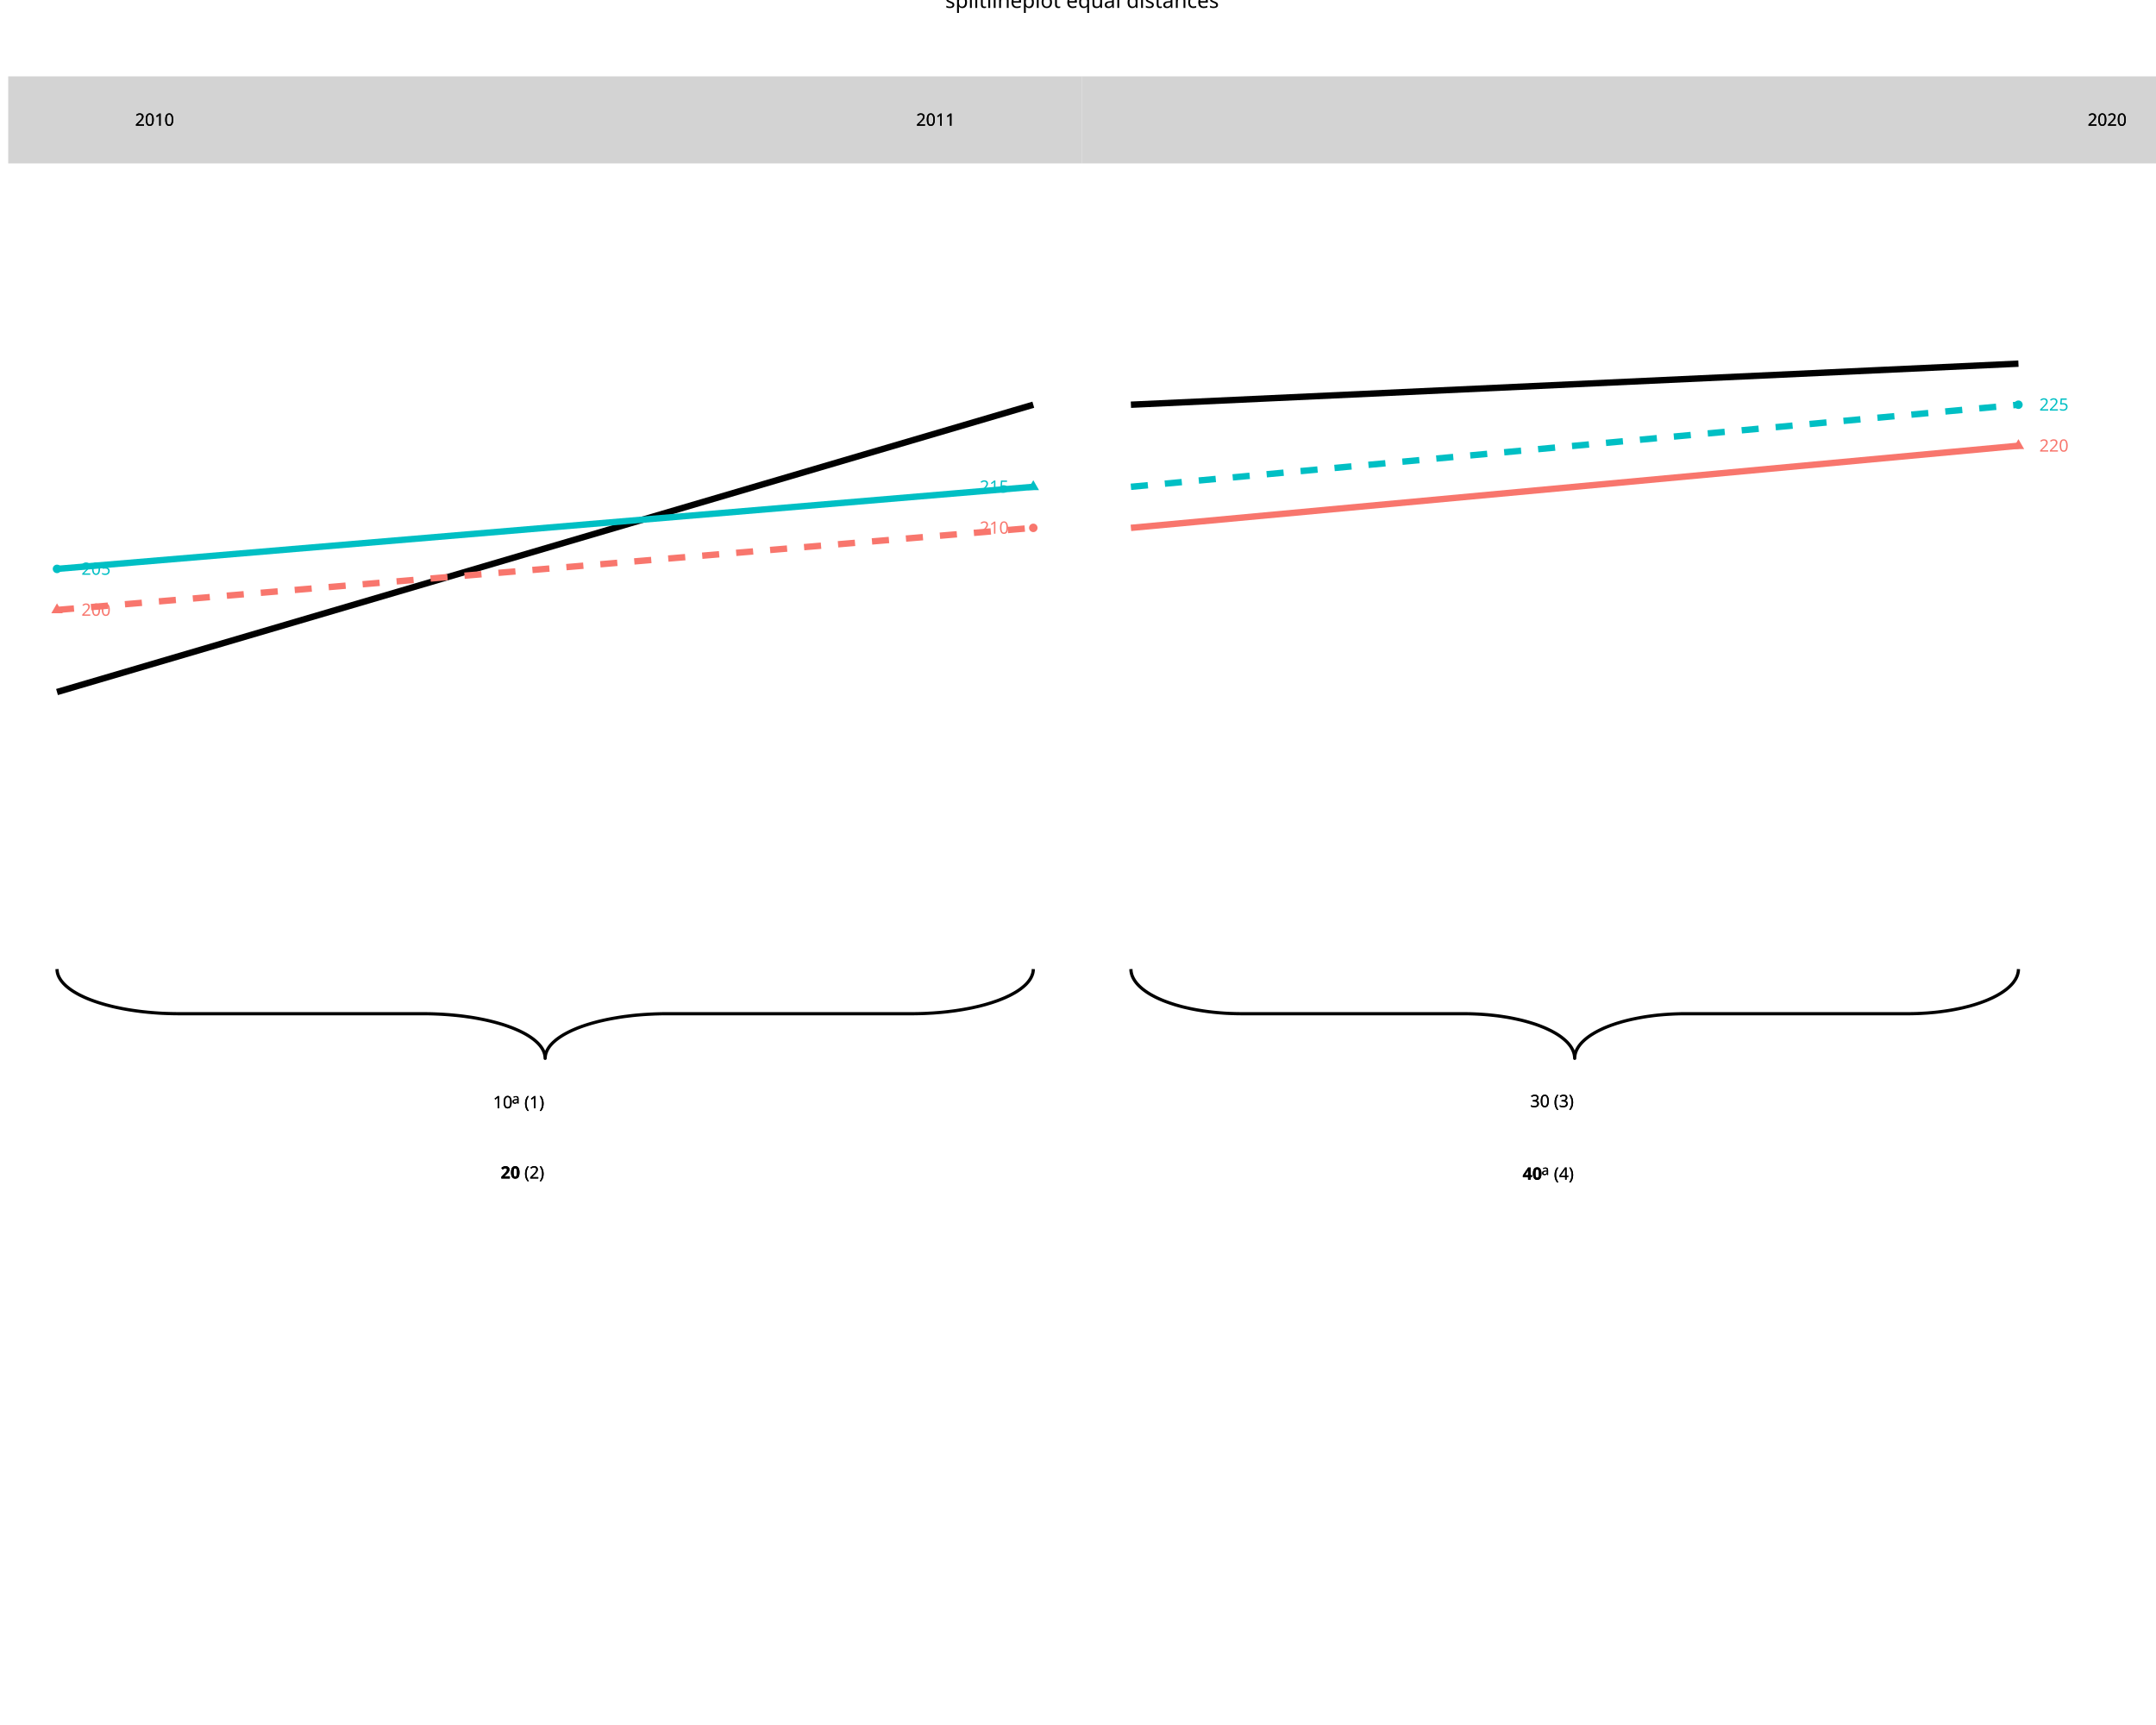
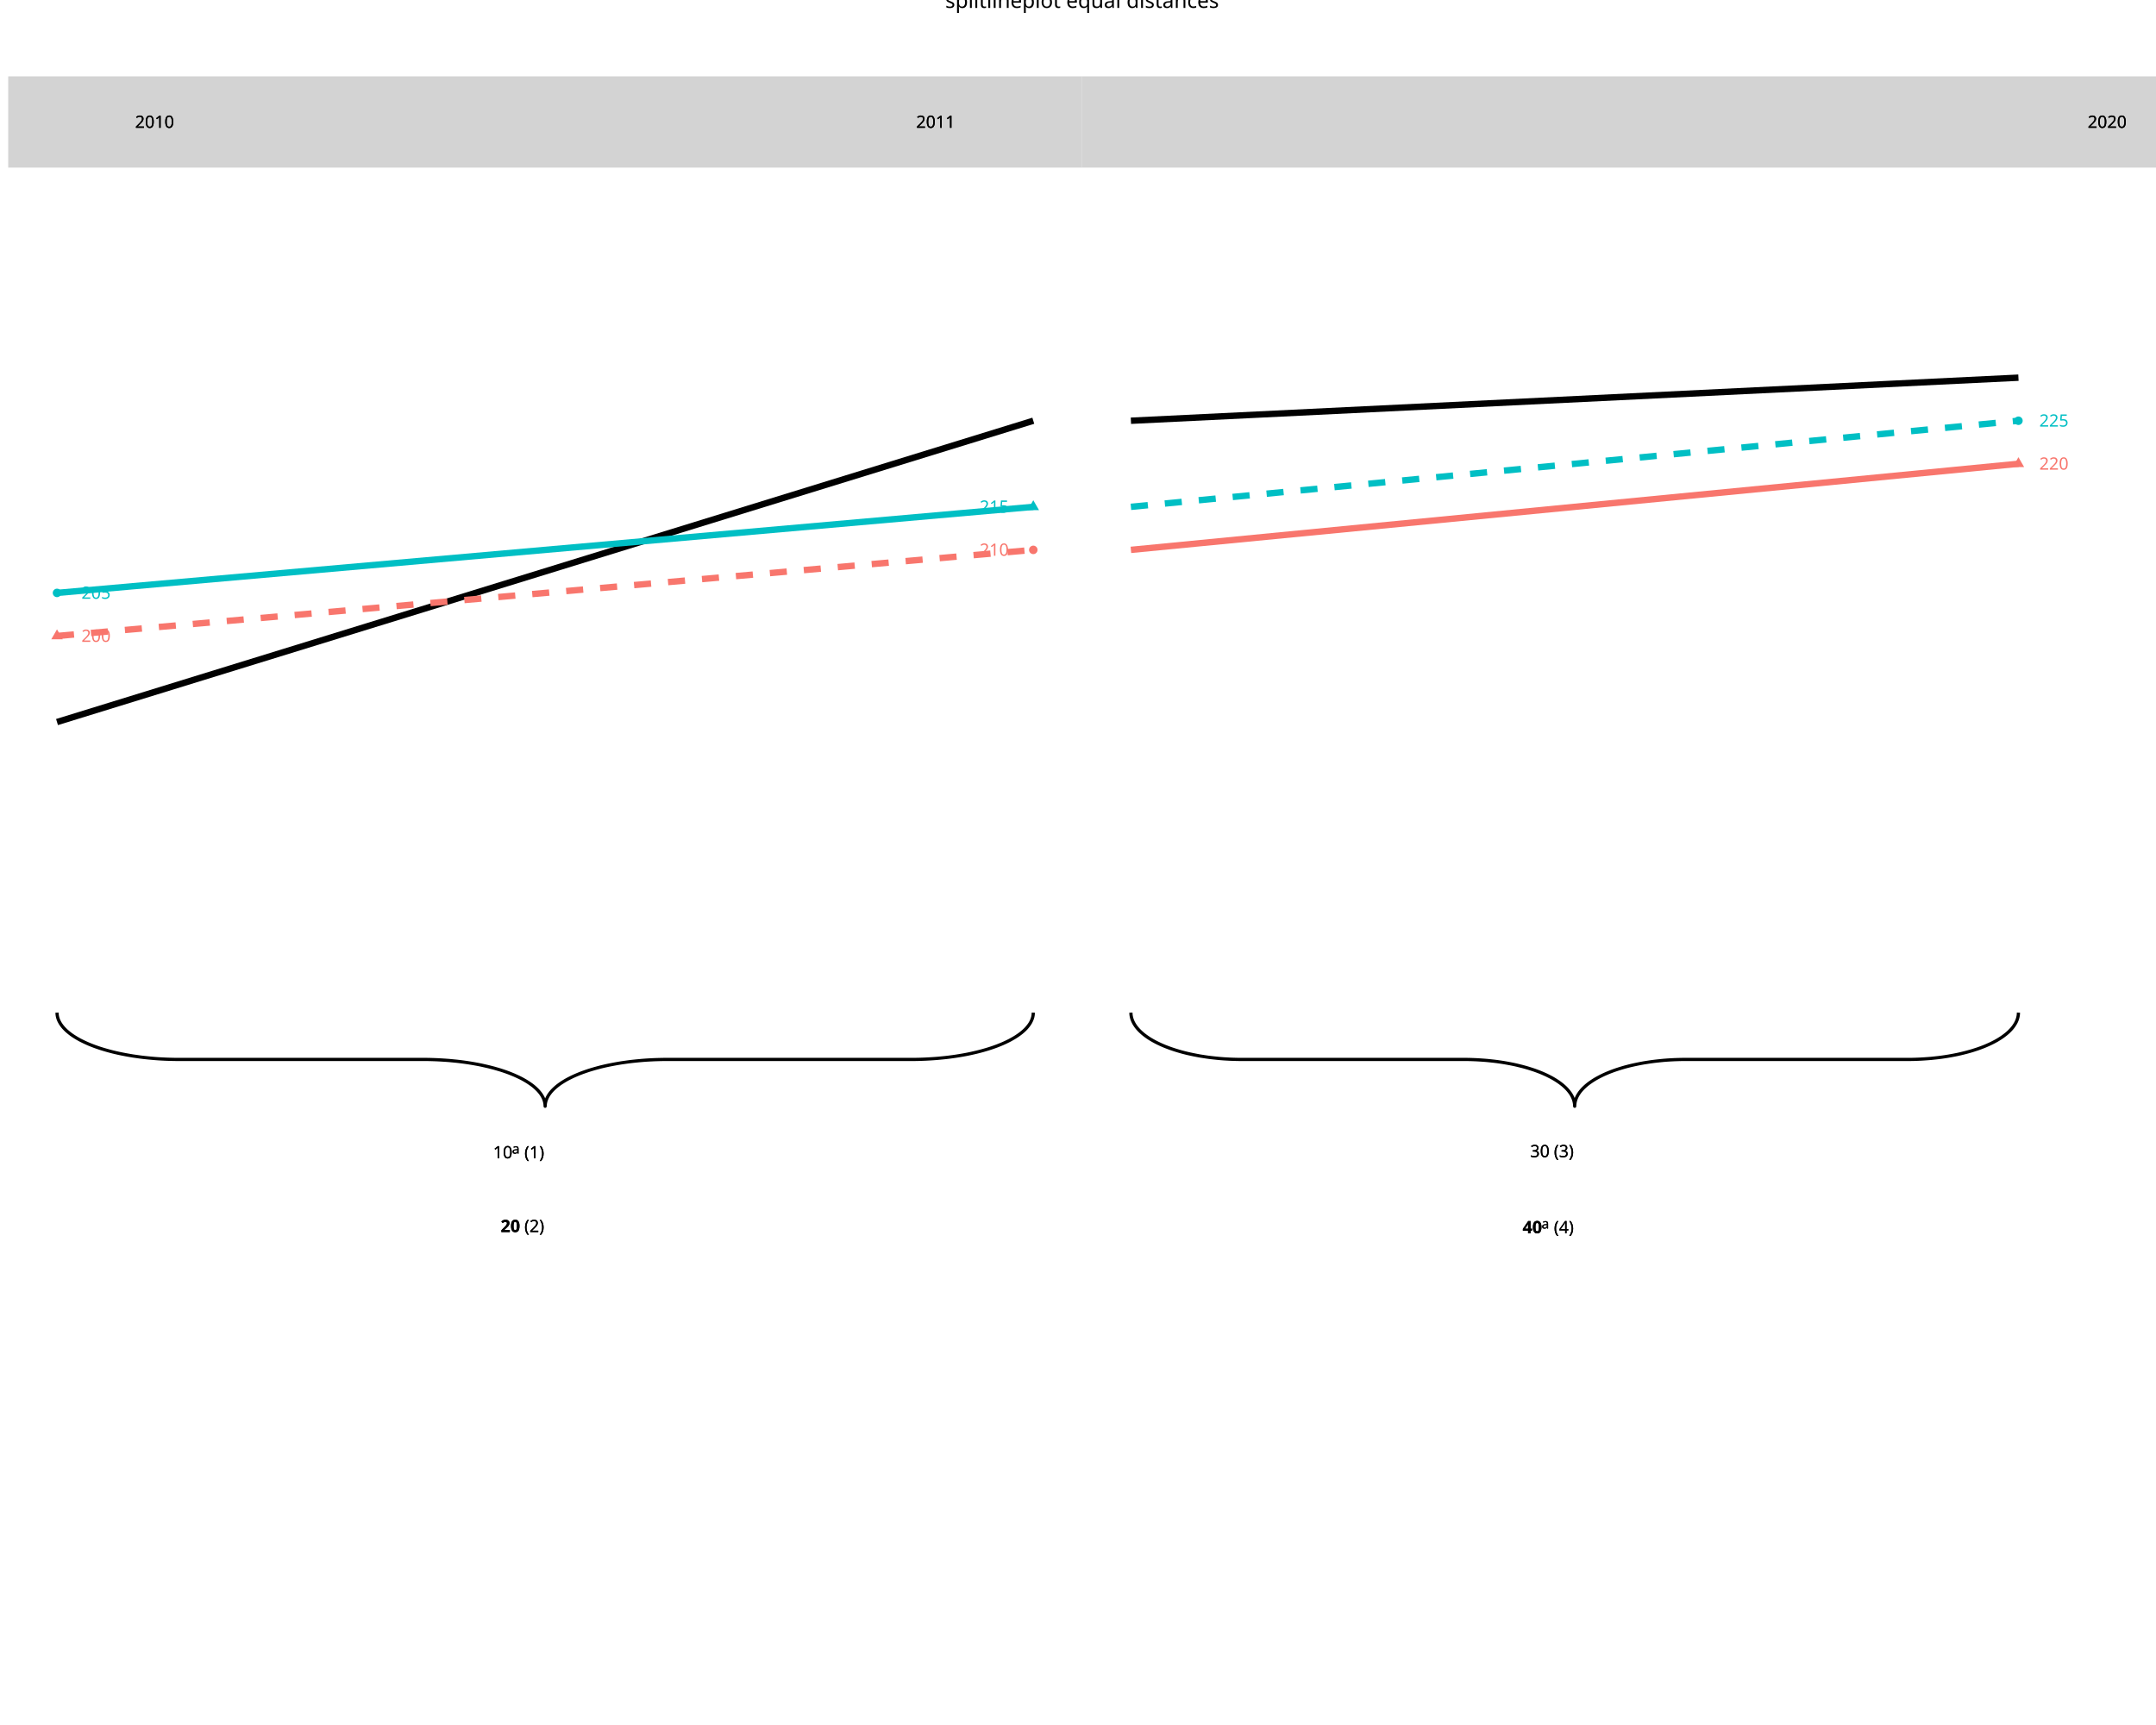
<svg xmlns="http://www.w3.org/2000/svg" class="svglite" data-engine-version="2.0" width="720.00pt" height="576.00pt" viewBox="0 0 720.00 576.00">
  <defs>
    <style type="text/css">
    .svglite line, .svglite polyline, .svglite polygon, .svglite path, .svglite rect, .svglite circle {
      fill: none;
      stroke: #000000;
      stroke-linecap: round;
      stroke-linejoin: round;
      stroke-miterlimit: 10.00;
    }
  </style>
  </defs>
  <rect width="100%" height="100%" style="stroke: none; fill: #FFFFFF;" />
  <defs>
    <clipPath id="cpMC4wMHw3MjAuMDB8MC4wMHw1NzYuMDA=">
      <rect x="0.00" y="0.00" width="720.00" height="576.00" />
    </clipPath>
  </defs>
  <g clip-path="url(#cpMC4wMHw3MjAuMDB8MC4wMHw1NzYuMDA=)">
</g>
  <defs>
    <clipPath id="cpMi43NHwzNjEuMzd8Ni4yN3w0MjkuMjY=">
      <rect x="2.74" y="6.27" width="358.63" height="422.99" />
    </clipPath>
  </defs>
  <g clip-path="url(#cpMi43NHwzNjEuMzd8Ni4yN3w0MjkuMjY=)">
-     <polyline points="19.04,323.59 19.05,323.82 19.09,324.29 19.17,324.76 19.29,325.23 19.45,325.70 19.65,326.16 19.90,326.62 20.18,327.08 20.50,327.54 20.86,327.99 21.26,328.44 21.70,328.88 22.17,329.32 22.69,329.75 23.24,330.18 23.82,330.59 24.45,331.01 25.11,331.41 25.80,331.81 26.52,332.20 27.28,332.57 28.08,332.95 28.90,333.31 29.75,333.66 30.64,334.00 31.55,334.33 32.49,334.65 33.46,334.96 34.46,335.26 35.48,335.55 36.52,335.82 37.59,336.09 38.68,336.34 39.79,336.57 40.92,336.80 42.07,337.01 43.24,337.21 44.42,337.39 45.62,337.56 46.83,337.72 48.06,337.86 49.30,337.99 50.55,338.10 51.80,338.20 53.07,338.29 54.34,338.36 55.62,338.41 56.90,338.45 58.19,338.48 59.47,338.49 142.27,338.50 143.55,338.51 144.84,338.55 146.12,338.60 147.39,338.66 148.66,338.74 149.92,338.83 151.17,338.94 152.42,339.06 153.65,339.19 154.87,339.34 156.08,339.51 157.27,339.68 158.44,339.87 159.60,340.08 160.74,340.30 161.86,340.53 162.96,340.77 164.04,341.03 165.10,341.30 166.13,341.58 167.14,341.87 168.12,342.17 169.08,342.49 170.00,342.82 170.90,343.15 171.77,343.50 172.61,343.86 173.42,344.22 174.20,344.60 174.94,344.98 175.65,345.37 176.32,345.77 176.96,346.18 177.57,346.60 178.14,347.02 178.67,347.45 179.16,347.88 179.62,348.32 180.04,348.77 180.42,349.22 180.76,349.67 181.06,350.13 181.33,350.59 181.55,351.05 181.73,351.52 181.87,351.99 181.97,352.46 182.03,352.93 182.05,353.40 182.05,353.40 182.06,353.16 182.10,352.69 182.18,352.22 182.30,351.75 182.47,351.29 182.67,350.82 182.91,350.36 183.19,349.90 183.51,349.44 183.87,348.99 184.27,348.55 184.71,348.10 185.19,347.67 185.70,347.23 186.25,346.81 186.84,346.39 187.46,345.98 188.12,345.57 188.81,345.18 189.54,344.79 190.30,344.41 191.09,344.04 191.91,343.68 192.77,343.32 193.65,342.98 194.57,342.65 195.51,342.33 196.48,342.02 197.47,341.72 198.49,341.44 199.54,341.16 200.60,340.90 201.69,340.65 202.80,340.41 203.93,340.19 205.08,339.98 206.25,339.78 207.44,339.59 208.63,339.42 209.85,339.27 211.07,339.12 212.31,338.99 213.56,338.88 214.82,338.78 216.08,338.70 217.36,338.63 218.63,338.57 219.92,338.53 221.20,338.50 222.49,338.49 305.28,338.49 306.57,338.47 307.85,338.44 309.13,338.39 310.40,338.32 311.67,338.25 312.93,338.15 314.19,338.05 315.43,337.93 316.66,337.79 317.88,337.64 319.09,337.48 320.28,337.30 321.46,337.11 322.62,336.90 323.76,336.69 324.88,336.46 325.98,336.21 327.06,335.96 328.11,335.69 329.15,335.41 330.15,335.11 331.14,334.81 332.09,334.49 333.02,334.17 333.92,333.83 334.79,333.48 335.63,333.13 336.43,332.76 337.21,332.39 337.95,332.00 338.66,331.61 339.34,331.21 339.98,330.80 340.58,330.39 341.15,329.96 341.68,329.53 342.18,329.10 342.64,328.66 343.05,328.22 343.43,327.77 343.78,327.31 344.08,326.85 344.34,326.39 344.56,325.93 344.74,325.46 344.89,325.00 344.99,324.53 345.05,324.06 345.07,323.59 345.07,323.59 " style="stroke-width: 1.07; stroke-linecap: butt;" />
-     <text x="164.66" y="370.06" style="font-size: 5.69px; font-family: sans;" textLength="6.33px" lengthAdjust="spacingAndGlyphs">10</text>
-     <text x="170.99" y="368.49" style="font-size: 4.55px; font-family: sans;" textLength="2.53px" lengthAdjust="spacingAndGlyphs">a</text>
-     <text x="175.10" y="370.06" style="font-size: 5.69px; font-family: sans;" textLength="6.95px" lengthAdjust="spacingAndGlyphs">(1)</text>
-     <text x="167.19" y="393.52" style="font-size: 5.69px; font-weight: bold; font-family: sans;" textLength="6.33px" lengthAdjust="spacingAndGlyphs">20</text>
-     <text x="175.10" y="393.52" style="font-size: 5.69px; font-family: sans;" textLength="6.95px" lengthAdjust="spacingAndGlyphs">(2)</text>
-     <text x="164.66" y="370.06" style="font-size: 5.69px; font-family: sans;" textLength="6.33px" lengthAdjust="spacingAndGlyphs">10</text>
-     <text x="170.99" y="368.49" style="font-size: 4.55px; font-family: sans;" textLength="2.53px" lengthAdjust="spacingAndGlyphs">a</text>
-     <text x="175.10" y="370.06" style="font-size: 5.69px; font-family: sans;" textLength="6.95px" lengthAdjust="spacingAndGlyphs">(1)</text>
-     <text x="167.19" y="393.52" style="font-size: 5.69px; font-weight: bold; font-family: sans;" textLength="6.33px" lengthAdjust="spacingAndGlyphs">20</text>
-     <text x="175.10" y="393.52" style="font-size: 5.69px; font-family: sans;" textLength="6.95px" lengthAdjust="spacingAndGlyphs">(2)</text>
-     <line x1="19.04" y1="231.08" x2="345.07" y2="135.14" style="stroke-width: 2.13; stroke-linecap: butt;" />
-     <line x1="19.04" y1="203.67" x2="345.07" y2="176.26" style="stroke-width: 2.13; stroke: #F8766D; stroke-dasharray: 5.69,5.69; stroke-linecap: butt;" />
-     <line x1="19.04" y1="189.96" x2="345.07" y2="162.55" style="stroke-width: 2.13; stroke: #00BFC4; stroke-linecap: butt;" />
-     <polygon points="19.04,201.46 20.96,204.77 17.13,204.77 " style="stroke-width: 0.71; stroke: none; fill: #F8766D;" />
-     <circle cx="19.04" cy="189.96" r="1.42" style="stroke-width: 0.71; stroke: none; fill: #00BFC4;" />
-     <circle cx="345.07" cy="176.26" r="1.42" style="stroke-width: 0.71; stroke: none; fill: #F8766D;" />
-     <polygon points="345.07,160.34 346.98,163.66 343.15,163.66 " style="stroke-width: 0.71; stroke: none; fill: #00BFC4;" />
-     <text x="32.08" y="205.62" text-anchor="middle" style="font-size: 5.69px; fill: #F8766D; font-family: sans;" textLength="9.50px" lengthAdjust="spacingAndGlyphs">200</text>
-     <text x="32.08" y="191.92" text-anchor="middle" style="font-size: 5.69px; fill: #00BFC4; font-family: sans;" textLength="9.50px" lengthAdjust="spacingAndGlyphs">205</text>
-     <text x="332.03" y="178.21" text-anchor="middle" style="font-size: 5.69px; fill: #F8766D; font-family: sans;" textLength="9.50px" lengthAdjust="spacingAndGlyphs">210</text>
-     <text x="332.03" y="164.51" text-anchor="middle" style="font-size: 5.69px; fill: #00BFC4; font-family: sans;" textLength="9.50px" lengthAdjust="spacingAndGlyphs">215</text>
-     <rect x="2.74" y="25.50" width="358.63" height="29.06" style="stroke-width: 1.07; stroke: none; stroke-linecap: butt; stroke-linejoin: miter; fill: #D3D3D3;" />
-     <text x="51.64" y="41.98" text-anchor="middle" style="font-size: 5.69px; font-family: sans;" textLength="12.66px" lengthAdjust="spacingAndGlyphs">2010</text>
-     <text x="312.47" y="41.98" text-anchor="middle" style="font-size: 5.69px; font-family: sans;" textLength="12.66px" lengthAdjust="spacingAndGlyphs">2011</text>
-     <text x="51.64" y="41.98" text-anchor="middle" style="font-size: 5.69px; font-family: sans;" textLength="12.66px" lengthAdjust="spacingAndGlyphs">2010</text>
-     <text x="312.47" y="41.98" text-anchor="middle" style="font-size: 5.69px; font-family: sans;" textLength="12.66px" lengthAdjust="spacingAndGlyphs">2011</text>
+     <polyline points="19.04,338.13 19.05,338.38 19.09,338.87 19.17,339.36 19.29,339.85 19.45,340.34 19.65,340.83 19.90,341.31 20.18,341.80 20.50,342.27 20.86,342.75 21.26,343.22 21.70,343.68 22.17,344.14 22.69,344.59 23.24,345.04 23.82,345.48 24.45,345.91 25.11,346.33 25.80,346.75 26.52,347.16 27.28,347.55 28.08,347.94 28.90,348.32 29.75,348.69 30.64,349.05 31.55,349.40 32.49,349.73 33.46,350.06 34.46,350.37 35.48,350.67 36.52,350.96 37.59,351.24 38.68,351.50 39.79,351.75 40.92,351.98 42.07,352.20 43.24,352.41 44.42,352.61 45.62,352.78 46.83,352.95 48.06,353.10 49.30,353.23 50.55,353.35 51.80,353.46 53.07,353.55 54.34,353.62 55.62,353.68 56.90,353.72 58.19,353.75 59.47,353.76 142.27,353.76 143.55,353.78 144.84,353.82 146.12,353.87 147.39,353.94 148.66,354.02 149.92,354.11 151.17,354.23 152.42,354.35 153.65,354.49 154.87,354.65 156.08,354.82 157.27,355.01 158.44,355.21 159.60,355.42 160.74,355.65 161.86,355.90 162.96,356.15 164.04,356.42 165.10,356.70 166.13,357.00 167.14,357.30 168.12,357.62 169.08,357.95 170.00,358.29 170.90,358.65 171.77,359.01 172.61,359.39 173.42,359.77 174.20,360.16 174.94,360.57 175.65,360.98 176.32,361.40 176.96,361.83 177.57,362.26 178.14,362.70 178.67,363.15 179.16,363.61 179.62,364.07 180.04,364.54 180.42,365.01 180.76,365.48 181.06,365.96 181.33,366.45 181.55,366.93 181.73,367.42 181.87,367.91 181.97,368.41 182.03,368.90 182.05,369.39 182.05,369.39 182.06,369.14 182.10,368.65 182.18,368.16 182.30,367.67 182.47,367.18 182.67,366.69 182.91,366.21 183.19,365.72 183.51,365.25 183.87,364.77 184.27,364.30 184.71,363.84 185.19,363.38 185.70,362.93 186.25,362.48 186.84,362.04 187.46,361.61 188.12,361.19 188.81,360.77 189.54,360.36 190.30,359.97 191.09,359.58 191.91,359.20 192.77,358.83 193.65,358.47 194.57,358.12 195.51,357.79 196.48,357.46 197.47,357.15 198.49,356.85 199.54,356.56 200.60,356.28 201.69,356.02 202.80,355.77 203.93,355.54 205.08,355.32 206.25,355.11 207.44,354.91 208.63,354.74 209.85,354.57 211.07,354.42 212.31,354.29 213.56,354.17 214.82,354.06 216.08,353.97 217.36,353.90 218.63,353.84 219.92,353.80 221.20,353.77 222.49,353.76 305.28,353.76 306.57,353.74 307.85,353.70 309.13,353.65 310.40,353.58 311.67,353.50 312.93,353.41 314.19,353.29 315.43,353.17 316.66,353.03 317.88,352.87 319.09,352.70 320.28,352.51 321.46,352.31 322.62,352.10 323.76,351.87 324.88,351.62 325.98,351.37 327.06,351.10 328.11,350.82 329.15,350.52 330.15,350.22 331.14,349.90 332.09,349.57 333.02,349.23 333.92,348.87 334.79,348.51 335.63,348.13 336.43,347.75 337.21,347.36 337.95,346.95 338.66,346.54 339.34,346.12 339.98,345.69 340.58,345.26 341.15,344.82 341.68,344.37 342.18,343.91 342.64,343.45 343.05,342.98 343.43,342.51 343.78,342.03 344.08,341.56 344.34,341.07 344.56,340.59 344.74,340.10 344.89,339.61 344.99,339.11 345.05,338.62 345.07,338.13 345.07,338.13 " style="stroke-width: 1.07; stroke-linecap: butt;" />
+     <text x="164.66" y="386.78" style="font-size: 5.69px; font-family: sans;" textLength="6.33px" lengthAdjust="spacingAndGlyphs">10</text>
+     <text x="170.99" y="385.22" style="font-size: 4.55px; font-family: sans;" textLength="2.53px" lengthAdjust="spacingAndGlyphs">a</text>
+     <text x="175.10" y="386.78" style="font-size: 5.69px; font-family: sans;" textLength="6.95px" lengthAdjust="spacingAndGlyphs">(1)</text>
+     <text x="167.19" y="411.40" style="font-size: 5.69px; font-weight: bold; font-family: sans;" textLength="6.33px" lengthAdjust="spacingAndGlyphs">20</text>
+     <text x="175.10" y="411.40" style="font-size: 5.69px; font-family: sans;" textLength="6.95px" lengthAdjust="spacingAndGlyphs">(2)</text>
+     <text x="164.66" y="386.78" style="font-size: 5.69px; font-family: sans;" textLength="6.33px" lengthAdjust="spacingAndGlyphs">10</text>
+     <text x="170.99" y="385.22" style="font-size: 4.55px; font-family: sans;" textLength="2.53px" lengthAdjust="spacingAndGlyphs">a</text>
+     <text x="175.10" y="386.78" style="font-size: 5.69px; font-family: sans;" textLength="6.95px" lengthAdjust="spacingAndGlyphs">(1)</text>
+     <text x="167.19" y="411.40" style="font-size: 5.69px; font-weight: bold; font-family: sans;" textLength="6.33px" lengthAdjust="spacingAndGlyphs">20</text>
+     <text x="175.10" y="411.40" style="font-size: 5.69px; font-family: sans;" textLength="6.95px" lengthAdjust="spacingAndGlyphs">(2)</text>
+     <line x1="19.04" y1="241.10" x2="345.07" y2="140.49" style="stroke-width: 2.13; stroke-linecap: butt;" />
+     <line x1="19.04" y1="212.36" x2="345.07" y2="183.61" style="stroke-width: 2.13; stroke: #F8766D; stroke-dasharray: 5.69,5.69; stroke-linecap: butt;" />
+     <line x1="19.04" y1="197.98" x2="345.07" y2="169.24" style="stroke-width: 2.13; stroke: #00BFC4; stroke-linecap: butt;" />
+     <polygon points="19.04,210.15 20.96,213.46 17.13,213.46 " style="stroke-width: 0.71; stroke: none; fill: #F8766D;" />
+     <circle cx="19.04" cy="197.98" r="1.42" style="stroke-width: 0.71; stroke: none; fill: #00BFC4;" />
+     <circle cx="345.07" cy="183.61" r="1.42" style="stroke-width: 0.71; stroke: none; fill: #F8766D;" />
+     <polygon points="345.07,167.03 346.98,170.34 343.15,170.34 " style="stroke-width: 0.71; stroke: none; fill: #00BFC4;" />
+     <text x="32.08" y="214.32" text-anchor="middle" style="font-size: 5.69px; fill: #F8766D; font-family: sans;" textLength="9.50px" lengthAdjust="spacingAndGlyphs">200</text>
+     <text x="32.08" y="199.94" text-anchor="middle" style="font-size: 5.69px; fill: #00BFC4; font-family: sans;" textLength="9.50px" lengthAdjust="spacingAndGlyphs">205</text>
+     <text x="332.03" y="185.57" text-anchor="middle" style="font-size: 5.69px; fill: #F8766D; font-family: sans;" textLength="9.50px" lengthAdjust="spacingAndGlyphs">210</text>
+     <text x="332.03" y="171.19" text-anchor="middle" style="font-size: 5.69px; fill: #00BFC4; font-family: sans;" textLength="9.50px" lengthAdjust="spacingAndGlyphs">215</text>
+     <rect x="2.74" y="25.50" width="358.63" height="30.47" style="stroke-width: 1.07; stroke: none; stroke-linecap: butt; stroke-linejoin: miter; fill: #D3D3D3;" />
+     <text x="51.64" y="42.69" text-anchor="middle" style="font-size: 5.69px; font-family: sans;" textLength="12.66px" lengthAdjust="spacingAndGlyphs">2010</text>
+     <text x="312.47" y="42.69" text-anchor="middle" style="font-size: 5.69px; font-family: sans;" textLength="12.66px" lengthAdjust="spacingAndGlyphs">2011</text>
+     <text x="51.64" y="42.69" text-anchor="middle" style="font-size: 5.69px; font-family: sans;" textLength="12.66px" lengthAdjust="spacingAndGlyphs">2010</text>
+     <text x="312.47" y="42.69" text-anchor="middle" style="font-size: 5.69px; font-family: sans;" textLength="12.66px" lengthAdjust="spacingAndGlyphs">2011</text>
  </g>
  <g clip-path="url(#cpMC4wMHw3MjAuMDB8MC4wMHw1NzYuMDA=)">
</g>
  <defs>
    <clipPath id="cpMzYxLjM3fDcyMC4wMHw2LjI3fDQyOS4yNg==">
      <rect x="361.37" y="6.27" width="358.63" height="422.99" />
    </clipPath>
  </defs>
  <g clip-path="url(#cpMzYxLjM3fDcyMC4wMHw2LjI3fDQyOS4yNg==)">
-     <polyline points="377.67,323.59 377.68,323.82 377.71,324.29 377.79,324.76 377.90,325.23 378.04,325.70 378.23,326.16 378.45,326.62 378.71,327.08 379.00,327.54 379.33,327.99 379.69,328.44 380.09,328.88 380.52,329.32 380.99,329.75 381.49,330.18 382.02,330.59 382.59,331.01 383.18,331.41 383.81,331.81 384.47,332.20 385.16,332.57 385.88,332.95 386.63,333.31 387.41,333.66 388.21,334.00 389.04,334.33 389.90,334.65 390.78,334.96 391.69,335.26 392.61,335.55 393.56,335.82 394.53,336.09 395.52,336.34 396.53,336.57 397.56,336.80 398.61,337.01 399.67,337.21 400.74,337.39 401.83,337.56 402.94,337.72 404.05,337.86 405.18,337.99 406.31,338.10 407.46,338.20 408.61,338.29 409.76,338.36 410.92,338.41 412.09,338.45 413.26,338.48 414.43,338.49 489.69,338.50 490.86,338.51 492.03,338.55 493.19,338.60 494.35,338.66 495.51,338.74 496.65,338.83 497.79,338.94 498.92,339.06 500.04,339.19 501.15,339.34 502.25,339.51 503.33,339.68 504.40,339.87 505.45,340.08 506.49,340.30 507.51,340.53 508.51,340.77 509.49,341.03 510.45,341.30 511.39,341.58 512.31,341.87 513.20,342.17 514.07,342.49 514.91,342.82 515.73,343.15 516.52,343.50 517.28,343.86 518.02,344.22 518.72,344.60 519.40,344.98 520.04,345.37 520.66,345.77 521.24,346.18 521.79,346.60 522.30,347.02 522.79,347.45 523.24,347.88 523.65,348.32 524.03,348.77 524.38,349.22 524.69,349.67 524.96,350.13 525.20,350.59 525.40,351.05 525.57,351.52 525.70,351.99 525.79,352.46 525.85,352.93 525.87,353.40 525.87,353.40 525.87,353.16 525.91,352.69 525.98,352.22 526.09,351.75 526.24,351.29 526.42,350.82 526.64,350.36 526.90,349.90 527.19,349.44 527.52,348.99 527.88,348.55 528.28,348.10 528.71,347.67 529.18,347.23 529.68,346.81 530.21,346.39 530.78,345.98 531.38,345.57 532.01,345.18 532.67,344.79 533.36,344.41 534.08,344.04 534.83,343.68 535.60,343.32 536.41,342.98 537.24,342.65 538.09,342.33 538.98,342.02 539.88,341.72 540.81,341.44 541.76,341.16 542.73,340.90 543.72,340.65 544.73,340.41 545.76,340.19 546.80,339.98 547.86,339.78 548.94,339.59 550.03,339.42 551.13,339.27 552.25,339.12 553.37,338.99 554.51,338.88 555.65,338.78 556.80,338.70 557.96,338.63 559.12,338.57 560.28,338.53 561.45,338.50 562.62,338.49 637.89,338.49 639.06,338.47 640.22,338.44 641.39,338.39 642.55,338.32 643.70,338.25 644.85,338.15 645.99,338.05 647.12,337.93 648.24,337.79 649.35,337.64 650.44,337.48 651.53,337.30 652.59,337.11 653.65,336.90 654.68,336.69 655.70,336.46 656.70,336.21 657.69,335.96 658.65,335.69 659.58,335.41 660.50,335.11 661.39,334.81 662.26,334.49 663.10,334.17 663.92,333.83 664.71,333.48 665.48,333.13 666.21,332.76 666.92,332.39 667.59,332.00 668.24,331.61 668.85,331.21 669.43,330.80 669.98,330.39 670.50,329.96 670.98,329.53 671.43,329.10 671.85,328.66 672.23,328.22 672.57,327.77 672.88,327.31 673.16,326.85 673.40,326.39 673.60,325.93 673.76,325.46 673.89,325.00 673.99,324.53 674.04,324.06 674.06,323.59 674.06,323.59 " style="stroke-width: 1.07; stroke-linecap: butt;" />
-     <text x="511.00" y="369.67" style="font-size: 5.69px; font-family: sans;" textLength="6.33px" lengthAdjust="spacingAndGlyphs">30</text>
-     <text x="518.91" y="369.67" style="font-size: 5.69px; font-family: sans;" textLength="6.95px" lengthAdjust="spacingAndGlyphs">(3)</text>
-     <text x="508.47" y="393.91" style="font-size: 5.69px; font-weight: bold; font-family: sans;" textLength="6.33px" lengthAdjust="spacingAndGlyphs">40</text>
-     <text x="514.80" y="392.34" style="font-size: 4.55px; font-family: sans;" textLength="2.53px" lengthAdjust="spacingAndGlyphs">a</text>
-     <text x="518.91" y="393.91" style="font-size: 5.69px; font-family: sans;" textLength="6.95px" lengthAdjust="spacingAndGlyphs">(4)</text>
-     <text x="511.00" y="369.67" style="font-size: 5.69px; font-family: sans;" textLength="6.33px" lengthAdjust="spacingAndGlyphs">30</text>
-     <text x="518.91" y="369.67" style="font-size: 5.69px; font-family: sans;" textLength="6.95px" lengthAdjust="spacingAndGlyphs">(3)</text>
-     <text x="508.47" y="393.91" style="font-size: 5.69px; font-weight: bold; font-family: sans;" textLength="6.33px" lengthAdjust="spacingAndGlyphs">40</text>
-     <text x="514.80" y="392.34" style="font-size: 4.55px; font-family: sans;" textLength="2.53px" lengthAdjust="spacingAndGlyphs">a</text>
-     <text x="518.91" y="393.91" style="font-size: 5.69px; font-family: sans;" textLength="6.95px" lengthAdjust="spacingAndGlyphs">(4)</text>
-     <line x1="377.67" y1="135.14" x2="674.06" y2="121.43" style="stroke-width: 2.13; stroke-linecap: butt;" />
-     <line x1="377.67" y1="176.26" x2="674.06" y2="148.84" style="stroke-width: 2.13; stroke: #F8766D; stroke-linecap: butt;" />
-     <line x1="377.67" y1="162.55" x2="674.06" y2="135.14" style="stroke-width: 2.13; stroke: #00BFC4; stroke-dasharray: 5.69,5.69; stroke-linecap: butt;" />
-     <polygon points="674.06,146.63 675.97,149.95 672.15,149.95 " style="stroke-width: 0.71; stroke: none; fill: #F8766D;" />
-     <circle cx="674.06" cy="135.14" r="1.42" style="stroke-width: 0.71; stroke: none; fill: #00BFC4;" />
-     <text x="685.92" y="150.80" text-anchor="middle" style="font-size: 5.69px; fill: #F8766D; font-family: sans;" textLength="9.50px" lengthAdjust="spacingAndGlyphs">220</text>
-     <text x="685.92" y="137.10" text-anchor="middle" style="font-size: 5.69px; fill: #00BFC4; font-family: sans;" textLength="9.50px" lengthAdjust="spacingAndGlyphs">225</text>
-     <rect x="361.37" y="25.50" width="358.63" height="29.06" style="stroke-width: 1.07; stroke: none; stroke-linecap: butt; stroke-linejoin: miter; fill: #D3D3D3;" />
-     <text x="703.70" y="41.98" text-anchor="middle" style="font-size: 5.69px; font-family: sans;" textLength="12.66px" lengthAdjust="spacingAndGlyphs">2020</text>
-     <text x="703.70" y="41.98" text-anchor="middle" style="font-size: 5.69px; font-family: sans;" textLength="12.66px" lengthAdjust="spacingAndGlyphs">2020</text>
+     <polyline points="377.67,338.13 377.68,338.38 377.71,338.87 377.79,339.36 377.90,339.85 378.04,340.34 378.23,340.83 378.45,341.31 378.71,341.80 379.00,342.27 379.33,342.75 379.69,343.22 380.09,343.68 380.52,344.14 380.99,344.59 381.49,345.04 382.02,345.48 382.59,345.91 383.18,346.33 383.81,346.75 384.47,347.16 385.16,347.55 385.88,347.94 386.63,348.32 387.41,348.69 388.21,349.05 389.04,349.40 389.90,349.73 390.78,350.06 391.69,350.37 392.61,350.67 393.56,350.96 394.53,351.24 395.52,351.50 396.53,351.75 397.56,351.98 398.61,352.20 399.67,352.41 400.74,352.61 401.83,352.78 402.94,352.95 404.05,353.10 405.18,353.23 406.31,353.35 407.46,353.46 408.61,353.55 409.76,353.62 410.92,353.68 412.09,353.72 413.26,353.75 414.43,353.76 489.69,353.76 490.86,353.78 492.03,353.82 493.19,353.87 494.35,353.94 495.51,354.02 496.65,354.11 497.79,354.23 498.92,354.35 500.04,354.49 501.15,354.65 502.25,354.82 503.33,355.01 504.40,355.21 505.45,355.42 506.49,355.65 507.51,355.90 508.51,356.15 509.49,356.42 510.45,356.70 511.39,357.00 512.31,357.30 513.20,357.62 514.07,357.95 514.91,358.29 515.73,358.65 516.52,359.01 517.28,359.39 518.02,359.77 518.72,360.16 519.40,360.57 520.04,360.98 520.66,361.40 521.24,361.83 521.79,362.26 522.30,362.70 522.79,363.15 523.24,363.61 523.65,364.07 524.03,364.54 524.38,365.01 524.69,365.48 524.96,365.96 525.20,366.45 525.40,366.93 525.57,367.42 525.70,367.91 525.79,368.41 525.85,368.90 525.87,369.39 525.87,369.39 525.87,369.14 525.91,368.65 525.98,368.16 526.09,367.67 526.24,367.18 526.42,366.69 526.64,366.21 526.90,365.72 527.19,365.25 527.52,364.77 527.88,364.30 528.28,363.84 528.71,363.38 529.18,362.93 529.68,362.48 530.21,362.04 530.78,361.61 531.38,361.19 532.01,360.77 532.67,360.36 533.36,359.97 534.08,359.58 534.83,359.20 535.60,358.83 536.41,358.47 537.24,358.12 538.09,357.79 538.98,357.46 539.88,357.15 540.81,356.85 541.76,356.56 542.73,356.28 543.72,356.02 544.73,355.77 545.76,355.54 546.80,355.32 547.86,355.11 548.94,354.91 550.03,354.74 551.13,354.57 552.25,354.42 553.37,354.29 554.51,354.17 555.65,354.06 556.80,353.97 557.96,353.90 559.12,353.84 560.28,353.80 561.45,353.77 562.62,353.76 637.89,353.76 639.06,353.74 640.22,353.70 641.39,353.65 642.55,353.58 643.70,353.50 644.85,353.41 645.99,353.29 647.12,353.17 648.24,353.03 649.35,352.87 650.44,352.70 651.53,352.51 652.59,352.31 653.65,352.10 654.68,351.87 655.70,351.62 656.70,351.37 657.69,351.10 658.65,350.82 659.58,350.52 660.50,350.22 661.39,349.90 662.26,349.57 663.10,349.23 663.92,348.87 664.71,348.51 665.48,348.13 666.21,347.75 666.92,347.36 667.59,346.95 668.24,346.54 668.85,346.12 669.43,345.69 669.98,345.26 670.50,344.82 670.98,344.37 671.43,343.91 671.85,343.45 672.23,342.98 672.57,342.51 672.88,342.03 673.16,341.56 673.40,341.07 673.60,340.59 673.76,340.10 673.89,339.61 673.99,339.11 674.04,338.62 674.06,338.13 674.06,338.13 " style="stroke-width: 1.07; stroke-linecap: butt;" />
+     <text x="511.00" y="386.39" style="font-size: 5.69px; font-family: sans;" textLength="6.33px" lengthAdjust="spacingAndGlyphs">30</text>
+     <text x="518.91" y="386.39" style="font-size: 5.69px; font-family: sans;" textLength="6.95px" lengthAdjust="spacingAndGlyphs">(3)</text>
+     <text x="508.47" y="411.79" style="font-size: 5.69px; font-weight: bold; font-family: sans;" textLength="6.33px" lengthAdjust="spacingAndGlyphs">40</text>
+     <text x="514.80" y="410.23" style="font-size: 4.55px; font-family: sans;" textLength="2.53px" lengthAdjust="spacingAndGlyphs">a</text>
+     <text x="518.91" y="411.79" style="font-size: 5.69px; font-family: sans;" textLength="6.95px" lengthAdjust="spacingAndGlyphs">(4)</text>
+     <text x="511.00" y="386.39" style="font-size: 5.69px; font-family: sans;" textLength="6.33px" lengthAdjust="spacingAndGlyphs">30</text>
+     <text x="518.91" y="386.39" style="font-size: 5.69px; font-family: sans;" textLength="6.95px" lengthAdjust="spacingAndGlyphs">(3)</text>
+     <text x="508.47" y="411.79" style="font-size: 5.69px; font-weight: bold; font-family: sans;" textLength="6.33px" lengthAdjust="spacingAndGlyphs">40</text>
+     <text x="514.80" y="410.23" style="font-size: 4.55px; font-family: sans;" textLength="2.53px" lengthAdjust="spacingAndGlyphs">a</text>
+     <text x="518.91" y="411.79" style="font-size: 5.69px; font-family: sans;" textLength="6.95px" lengthAdjust="spacingAndGlyphs">(4)</text>
+     <line x1="377.67" y1="140.49" x2="674.06" y2="126.11" style="stroke-width: 2.13; stroke-linecap: butt;" />
+     <line x1="377.67" y1="183.61" x2="674.06" y2="154.86" style="stroke-width: 2.13; stroke: #F8766D; stroke-linecap: butt;" />
+     <line x1="377.67" y1="169.24" x2="674.06" y2="140.49" style="stroke-width: 2.13; stroke: #00BFC4; stroke-dasharray: 5.69,5.69; stroke-linecap: butt;" />
+     <polygon points="674.06,152.65 675.97,155.97 672.15,155.97 " style="stroke-width: 0.71; stroke: none; fill: #F8766D;" />
+     <circle cx="674.06" cy="140.49" r="1.42" style="stroke-width: 0.71; stroke: none; fill: #00BFC4;" />
+     <text x="685.92" y="156.82" text-anchor="middle" style="font-size: 5.69px; fill: #F8766D; font-family: sans;" textLength="9.50px" lengthAdjust="spacingAndGlyphs">220</text>
+     <text x="685.92" y="142.45" text-anchor="middle" style="font-size: 5.69px; fill: #00BFC4; font-family: sans;" textLength="9.50px" lengthAdjust="spacingAndGlyphs">225</text>
+     <rect x="361.37" y="25.50" width="358.63" height="30.47" style="stroke-width: 1.07; stroke: none; stroke-linecap: butt; stroke-linejoin: miter; fill: #D3D3D3;" />
+     <text x="703.70" y="42.69" text-anchor="middle" style="font-size: 5.69px; font-family: sans;" textLength="12.66px" lengthAdjust="spacingAndGlyphs">2020</text>
+     <text x="703.70" y="42.69" text-anchor="middle" style="font-size: 5.69px; font-family: sans;" textLength="12.66px" lengthAdjust="spacingAndGlyphs">2020</text>
  </g>
  <g clip-path="url(#cpMC4wMHw3MjAuMDB8MC4wMHw1NzYuMDA=)">
</g>
  <defs>
    <clipPath id="cpMi43NHwzNjEuMzd8Ni4yN3w2LjI3">
      <rect x="2.74" y="6.27" width="358.63" height="0.00" />
    </clipPath>
  </defs>
  <g clip-path="url(#cpMi43NHwzNjEuMzd8Ni4yN3w2LjI3)">
</g>
  <g clip-path="url(#cpMC4wMHw3MjAuMDB8MC4wMHw1NzYuMDA=)">
</g>
  <defs>
    <clipPath id="cpMzYxLjM3fDcyMC4wMHw2LjI3fDYuMjc=">
      <rect x="361.37" y="6.27" width="358.63" height="0.00" />
    </clipPath>
  </defs>
  <g clip-path="url(#cpMzYxLjM3fDcyMC4wMHw2LjI3fDYuMjc=)">
</g>
  <g clip-path="url(#cpMC4wMHw3MjAuMDB8MC4wMHw1NzYuMDA=)">
    <text x="361.37" y="2.64" text-anchor="middle" style="font-size: 7.00px; font-family: sans;" textLength="85.23px" lengthAdjust="spacingAndGlyphs">splitlineplot equal distances</text>
  </g>
</svg>
